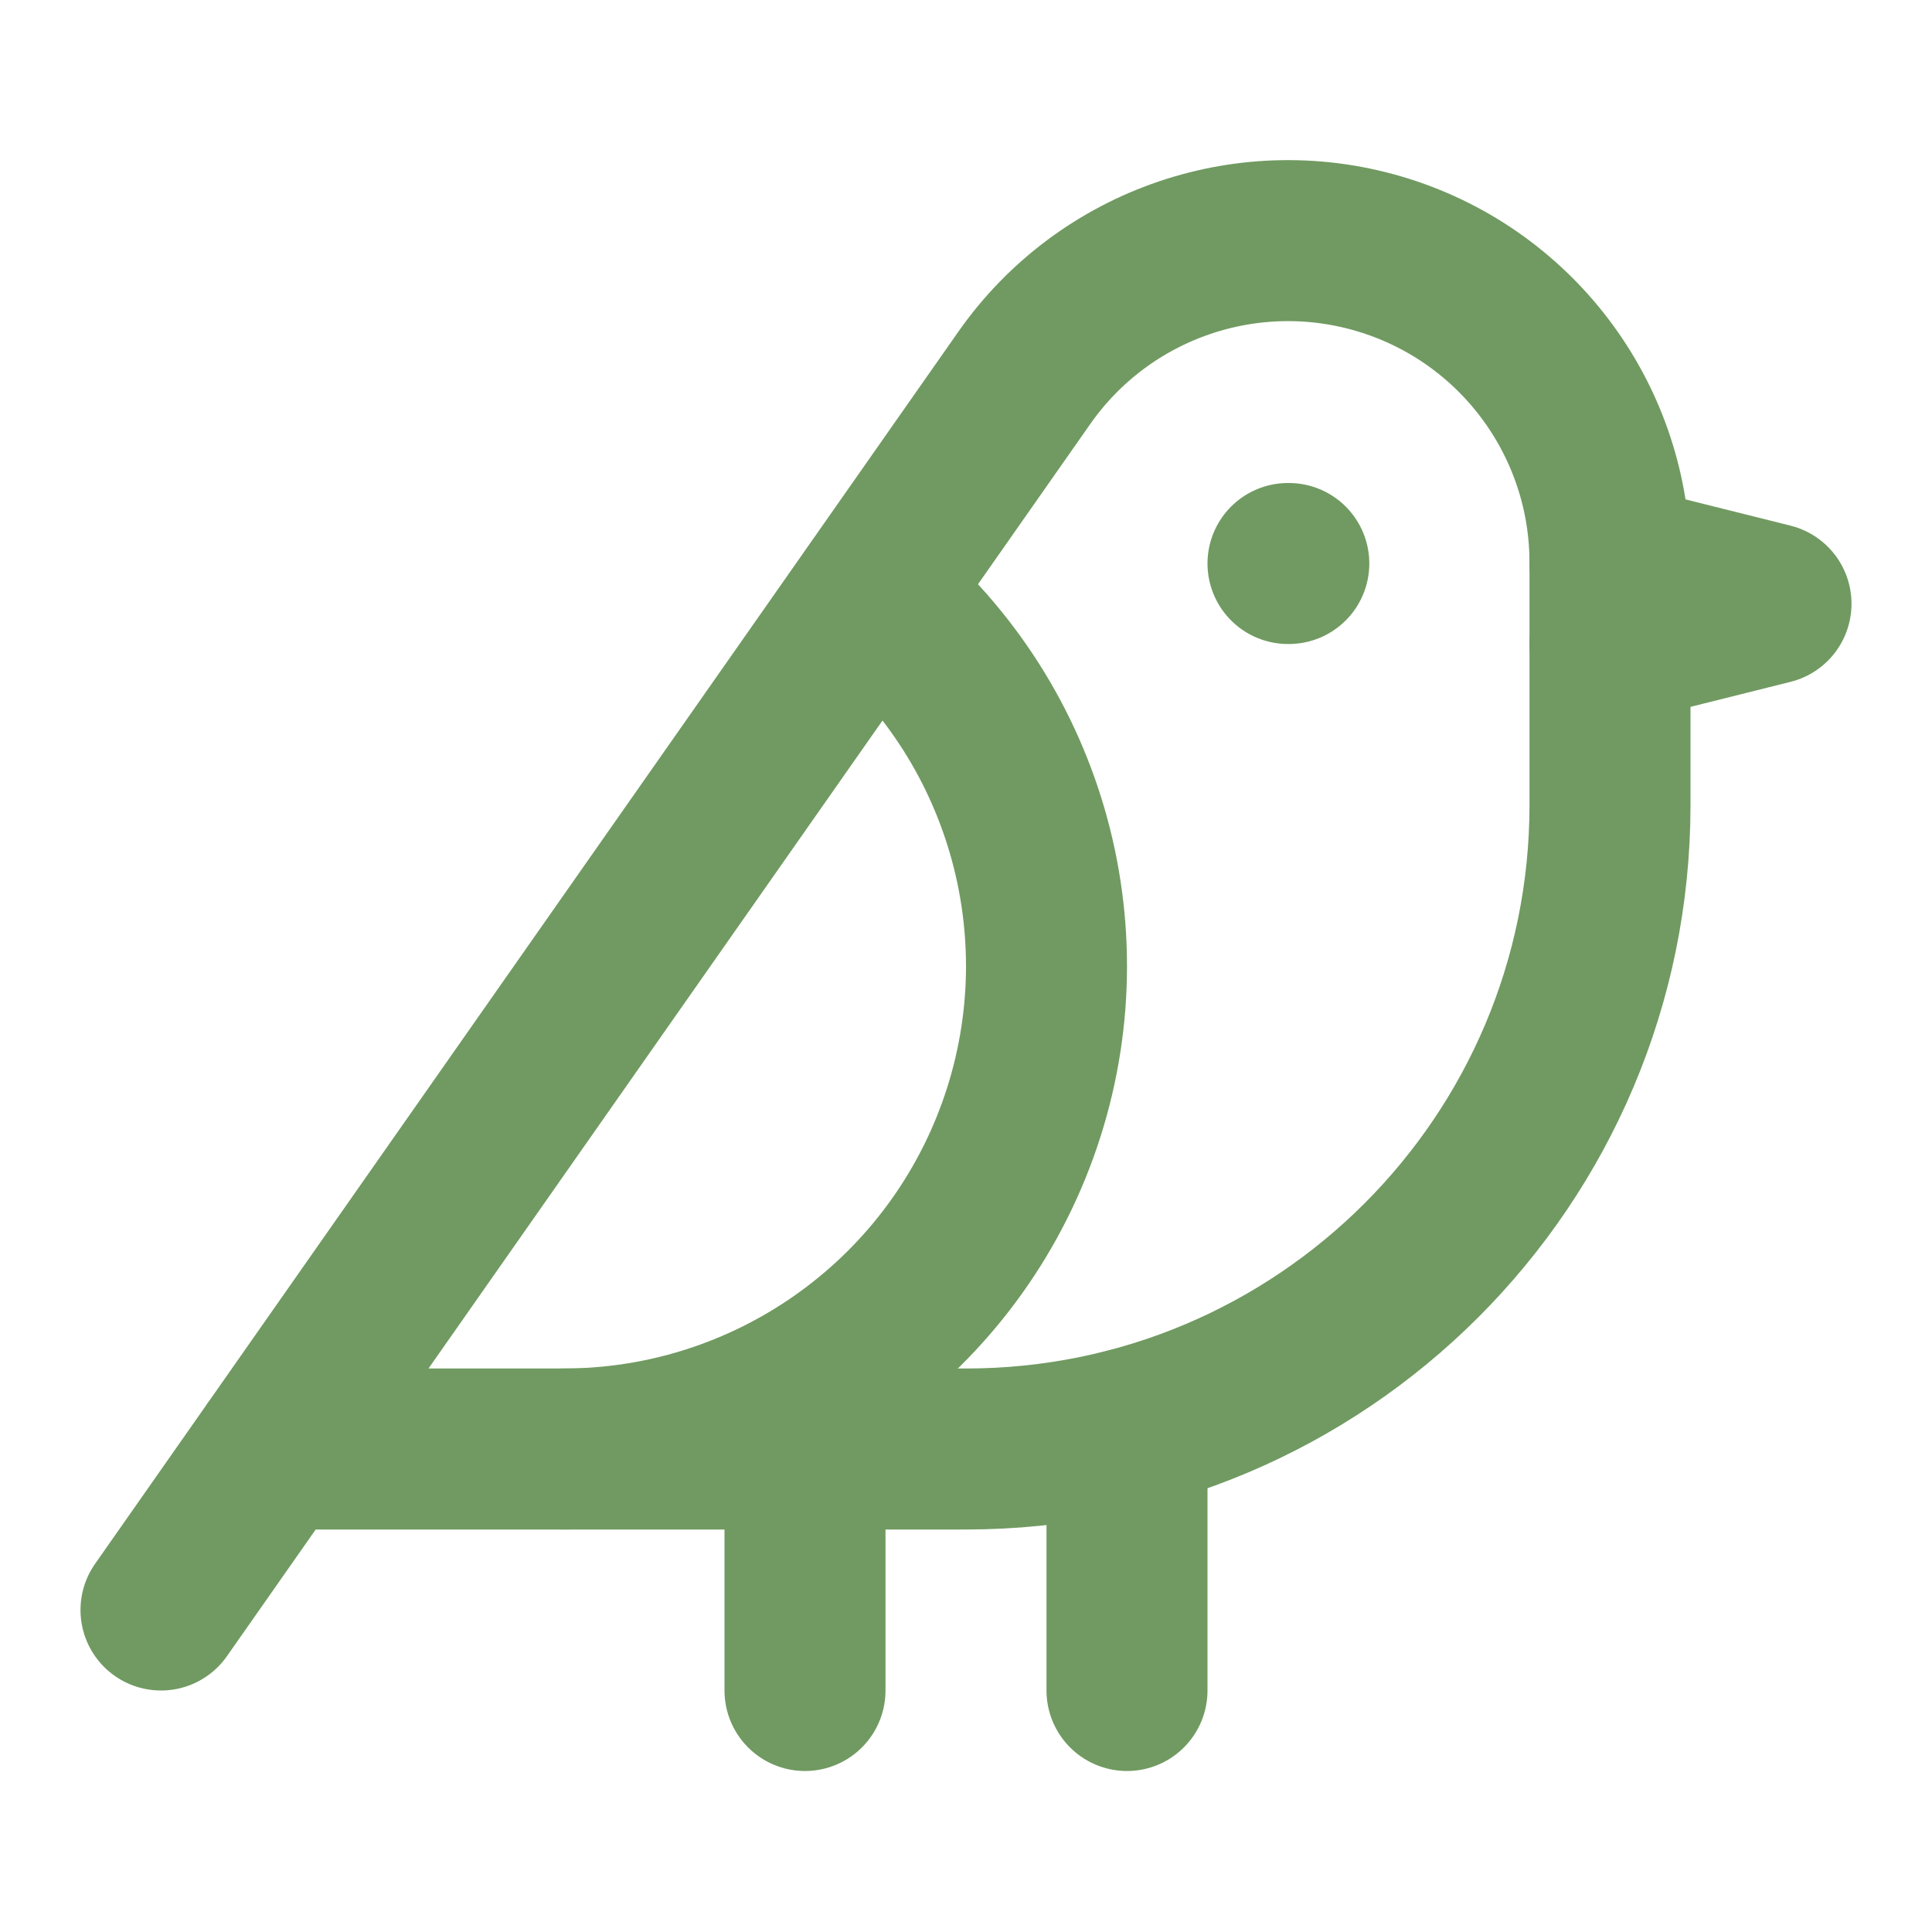
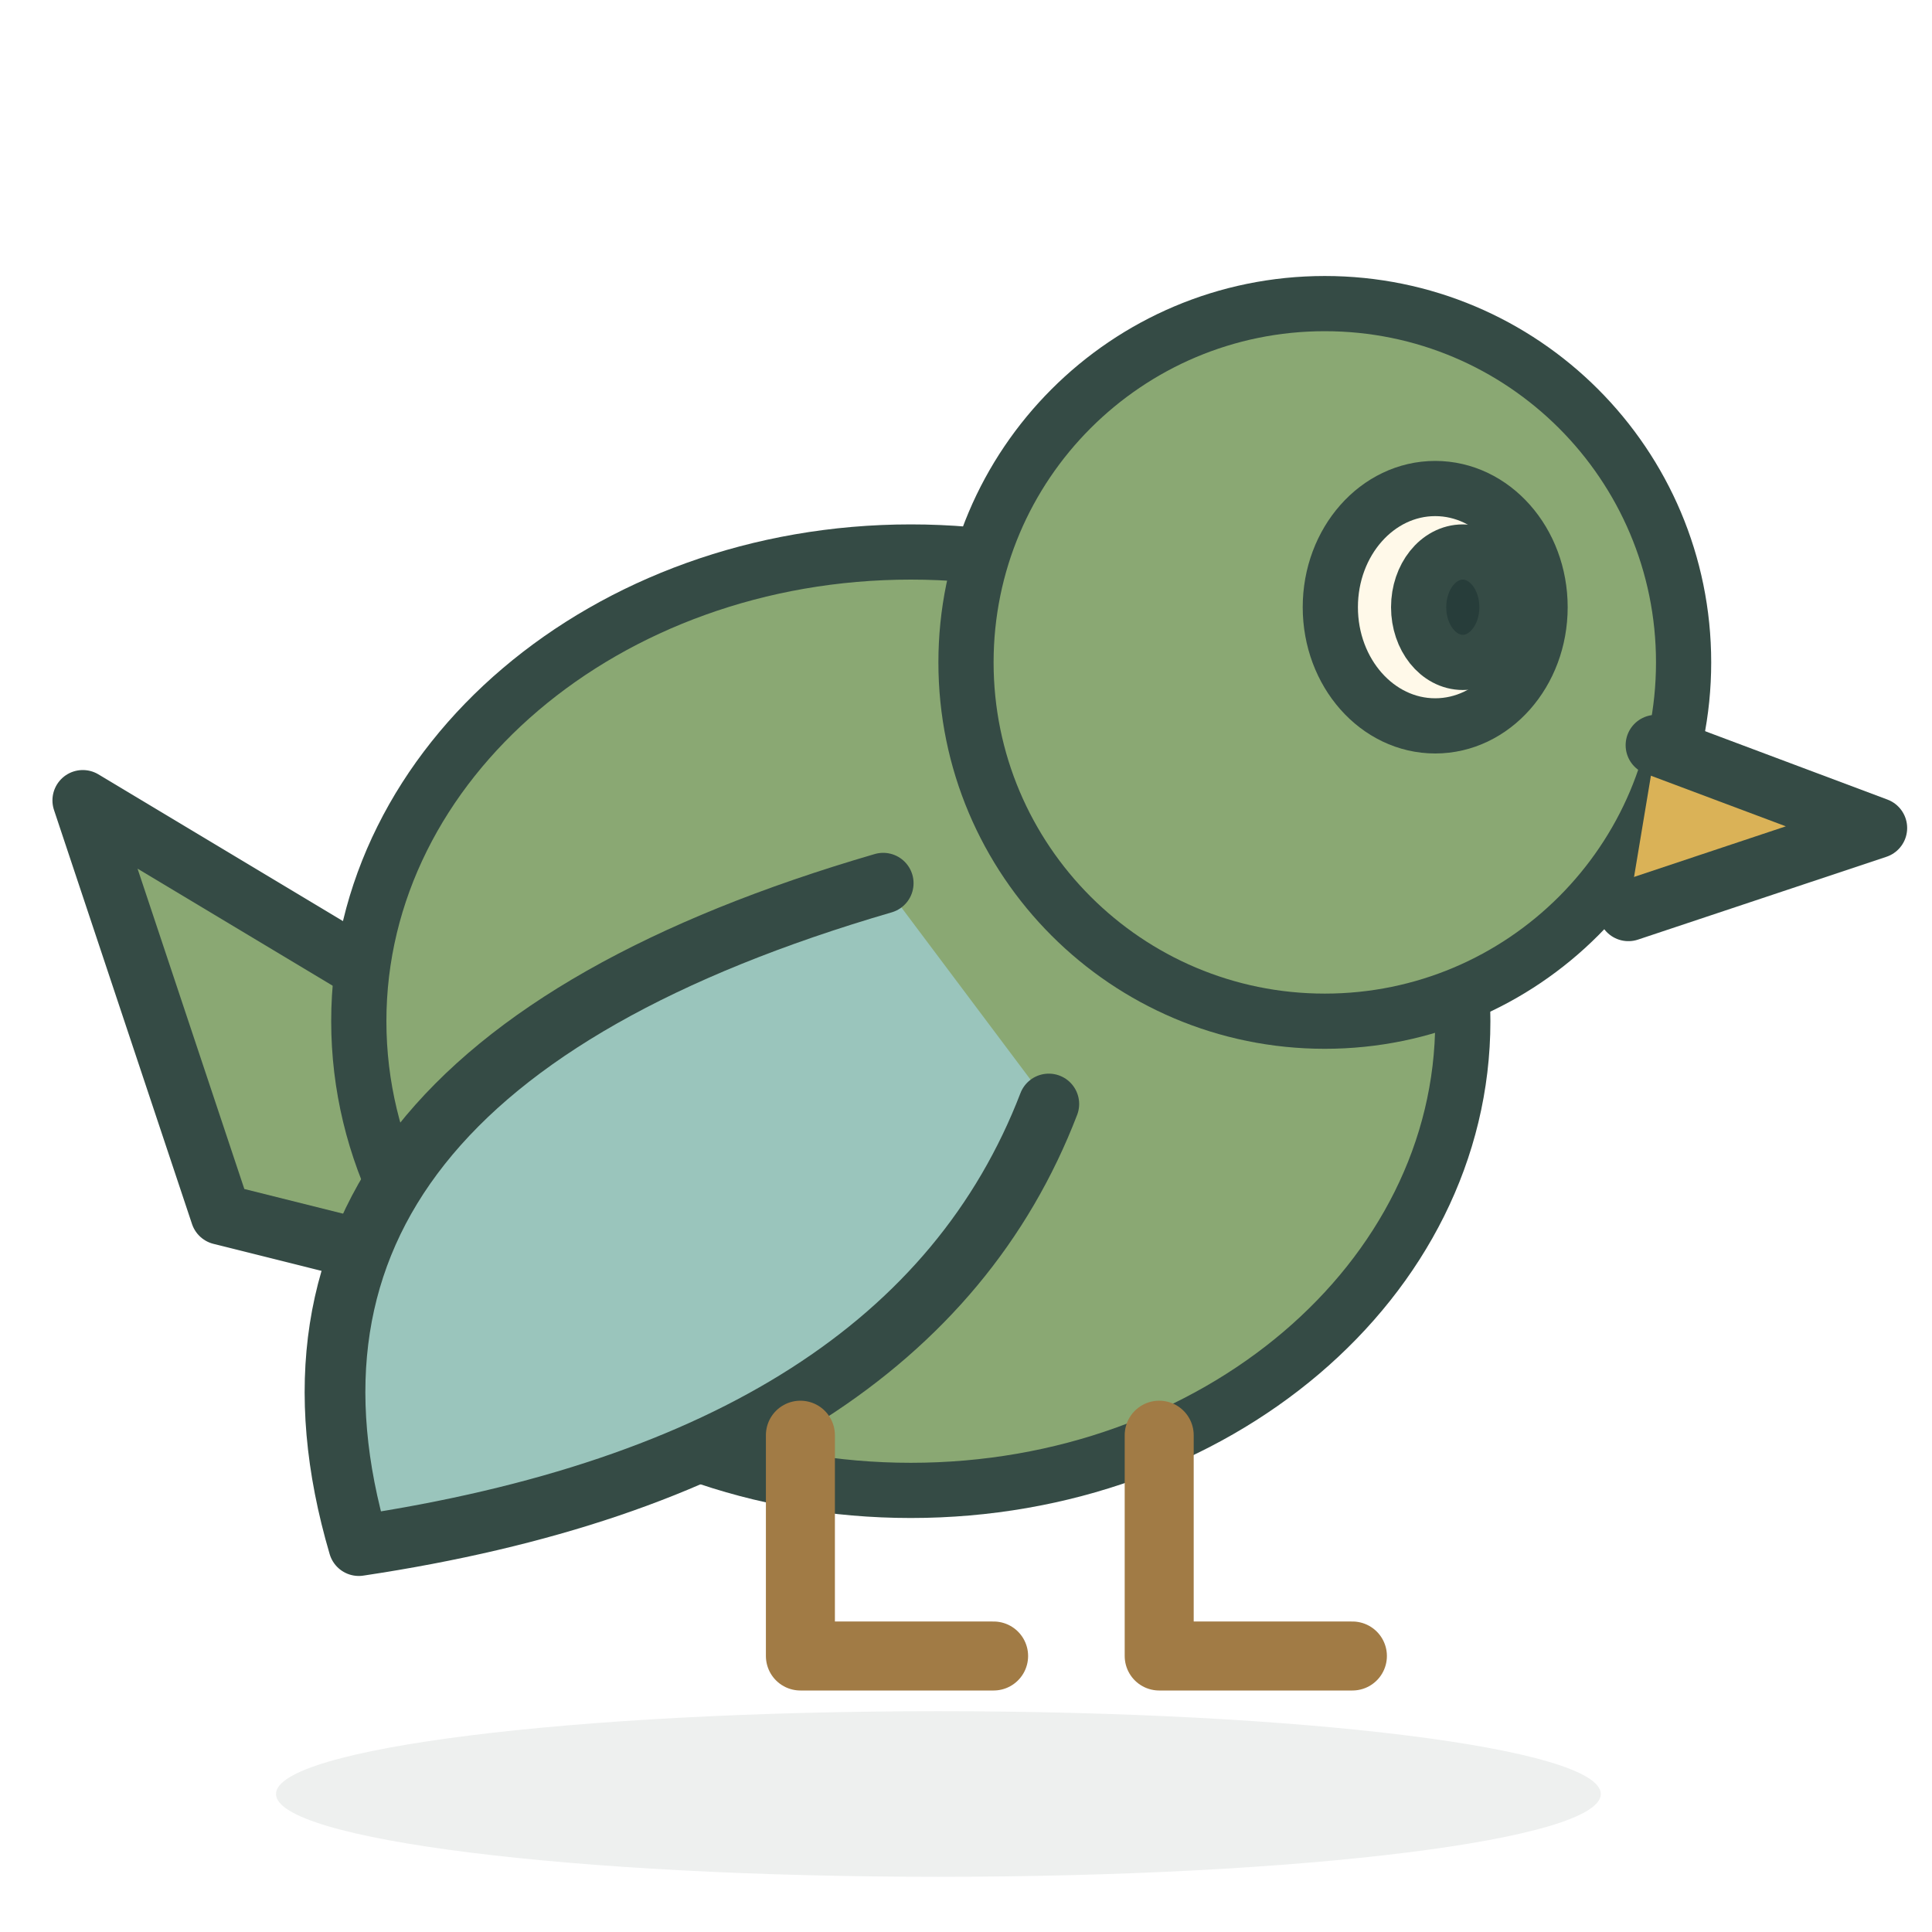
- <svg xmlns="http://www.w3.org/2000/svg" width="70" height="70" viewBox="0 0 24 24" fill="none" stroke="#709a61" stroke-width="2" stroke-linecap="round" stroke-linejoin="round" class="lucide lucide-bird" aria-hidden="true">
-   <path d="M16 7h.01" />
-   <path d="M3.4 18H12a8 8 0 0 0 8-8V7a4 4 0 0 0-7.28-2.3L2 20" />
-   <path d="m20 7 2 .5-2 .5" />
-   <path d="M10 18v3" />
-   <path d="M14 17.75V21" />
-   <path d="M7 18a6 6 0 0 0 3.84-10.61" />
+ <svg xmlns="http://www.w3.org/2000/svg" viewBox="0 0 70 70">
+   <ellipse cx="34" cy="65" rx="24" ry="3" fill="#354b4515" />
+   <path d="M18 38L3 29L8 44L20 47" fill="#8aa873" stroke="#354b45" stroke-width="2.2" stroke-linecap="round" stroke-linejoin="round" />
+   <ellipse cx="33" cy="37" rx="20" ry="17" fill="#8aa873" stroke="#354b45" stroke-width="2" />
+   <path d="M32 32Q8 39 13 56Q33 53 38 40" fill="#9ac5bc" stroke="#354b45" stroke-width="2.2" stroke-linecap="round" stroke-linejoin="round" />
+   <ellipse cx="48" cy="24" rx="13" ry="13" fill="#8aa873" stroke="#354b45" stroke-width="2" />
+   <ellipse cx="52" cy="22" rx="3.8" ry="4.3" fill="#fff9e9" stroke="#354b45" stroke-width="2" />
+   <ellipse cx="53" cy="22" rx="1.6" ry="2" fill="#273d3a" stroke="#354b45" stroke-width="2" />
+   <path d="M60 27L68 30L59 33" fill="#dab257" stroke="#354b45" stroke-width="2.2" stroke-linecap="round" stroke-linejoin="round" />
+   <path d="M29 52v8h7M42 52v8h7" fill="none" stroke="#a17b45" stroke-width="2.5" stroke-linecap="round" stroke-linejoin="round" />
</svg>
